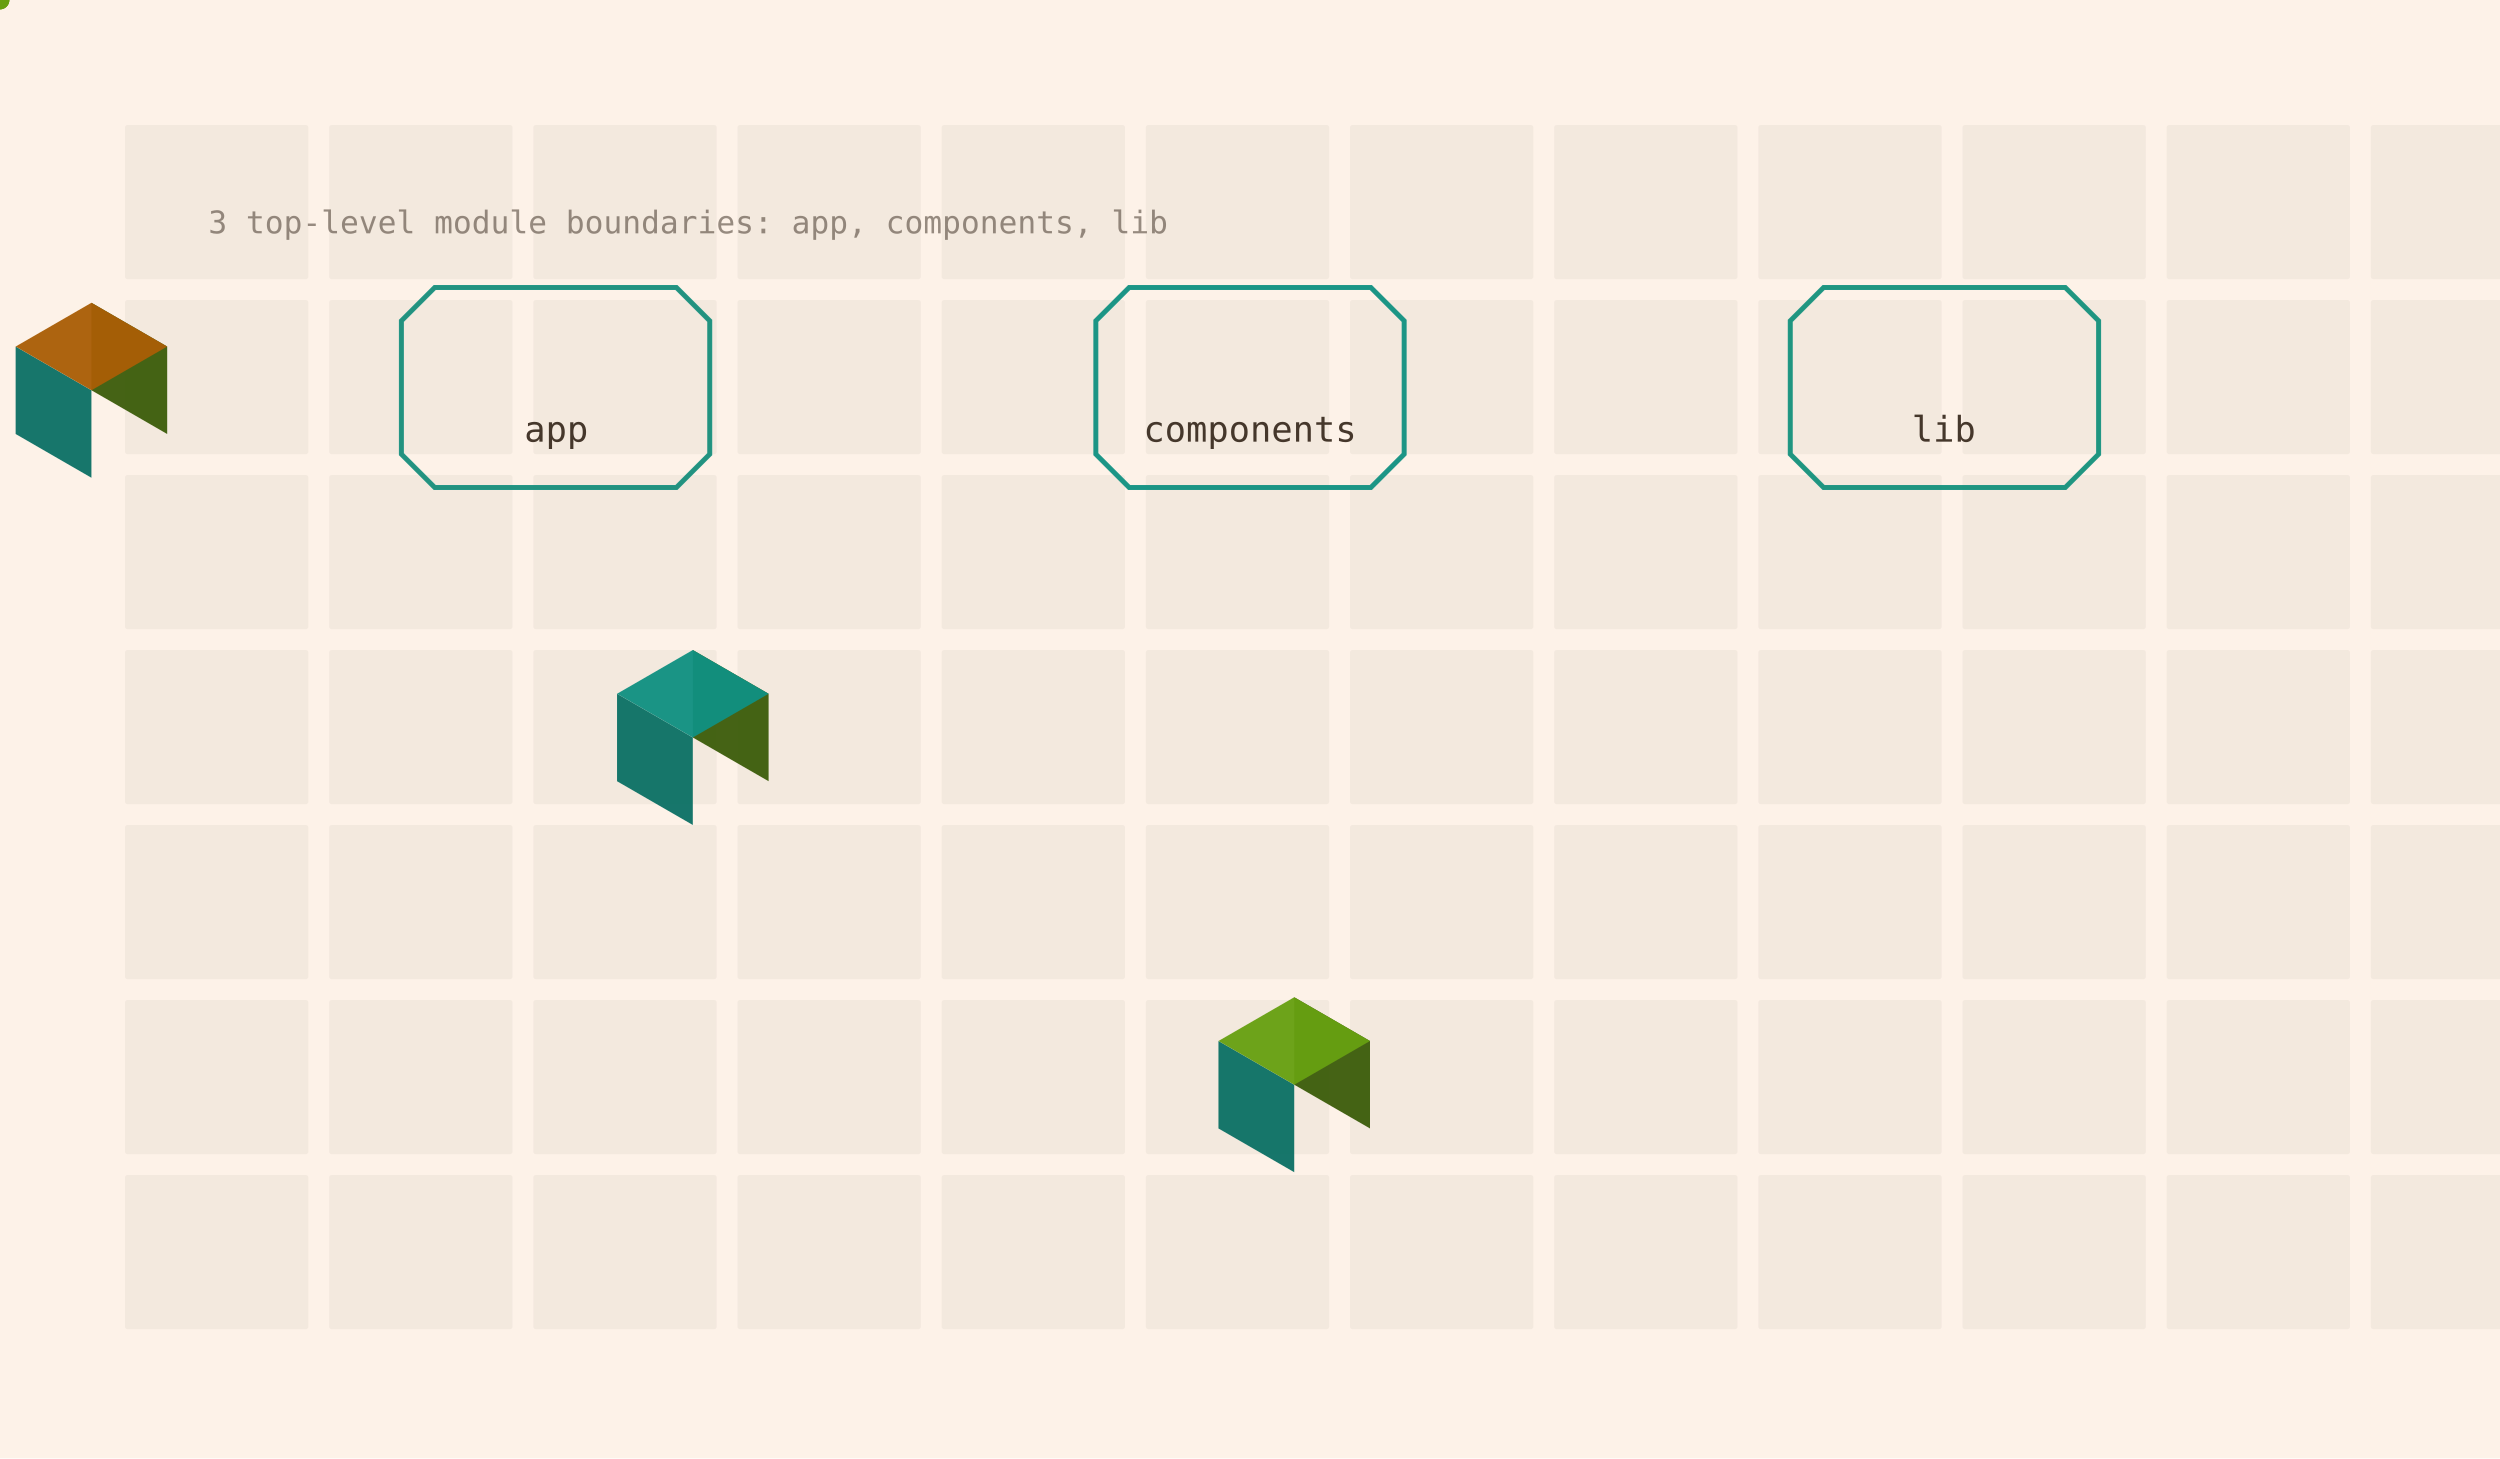
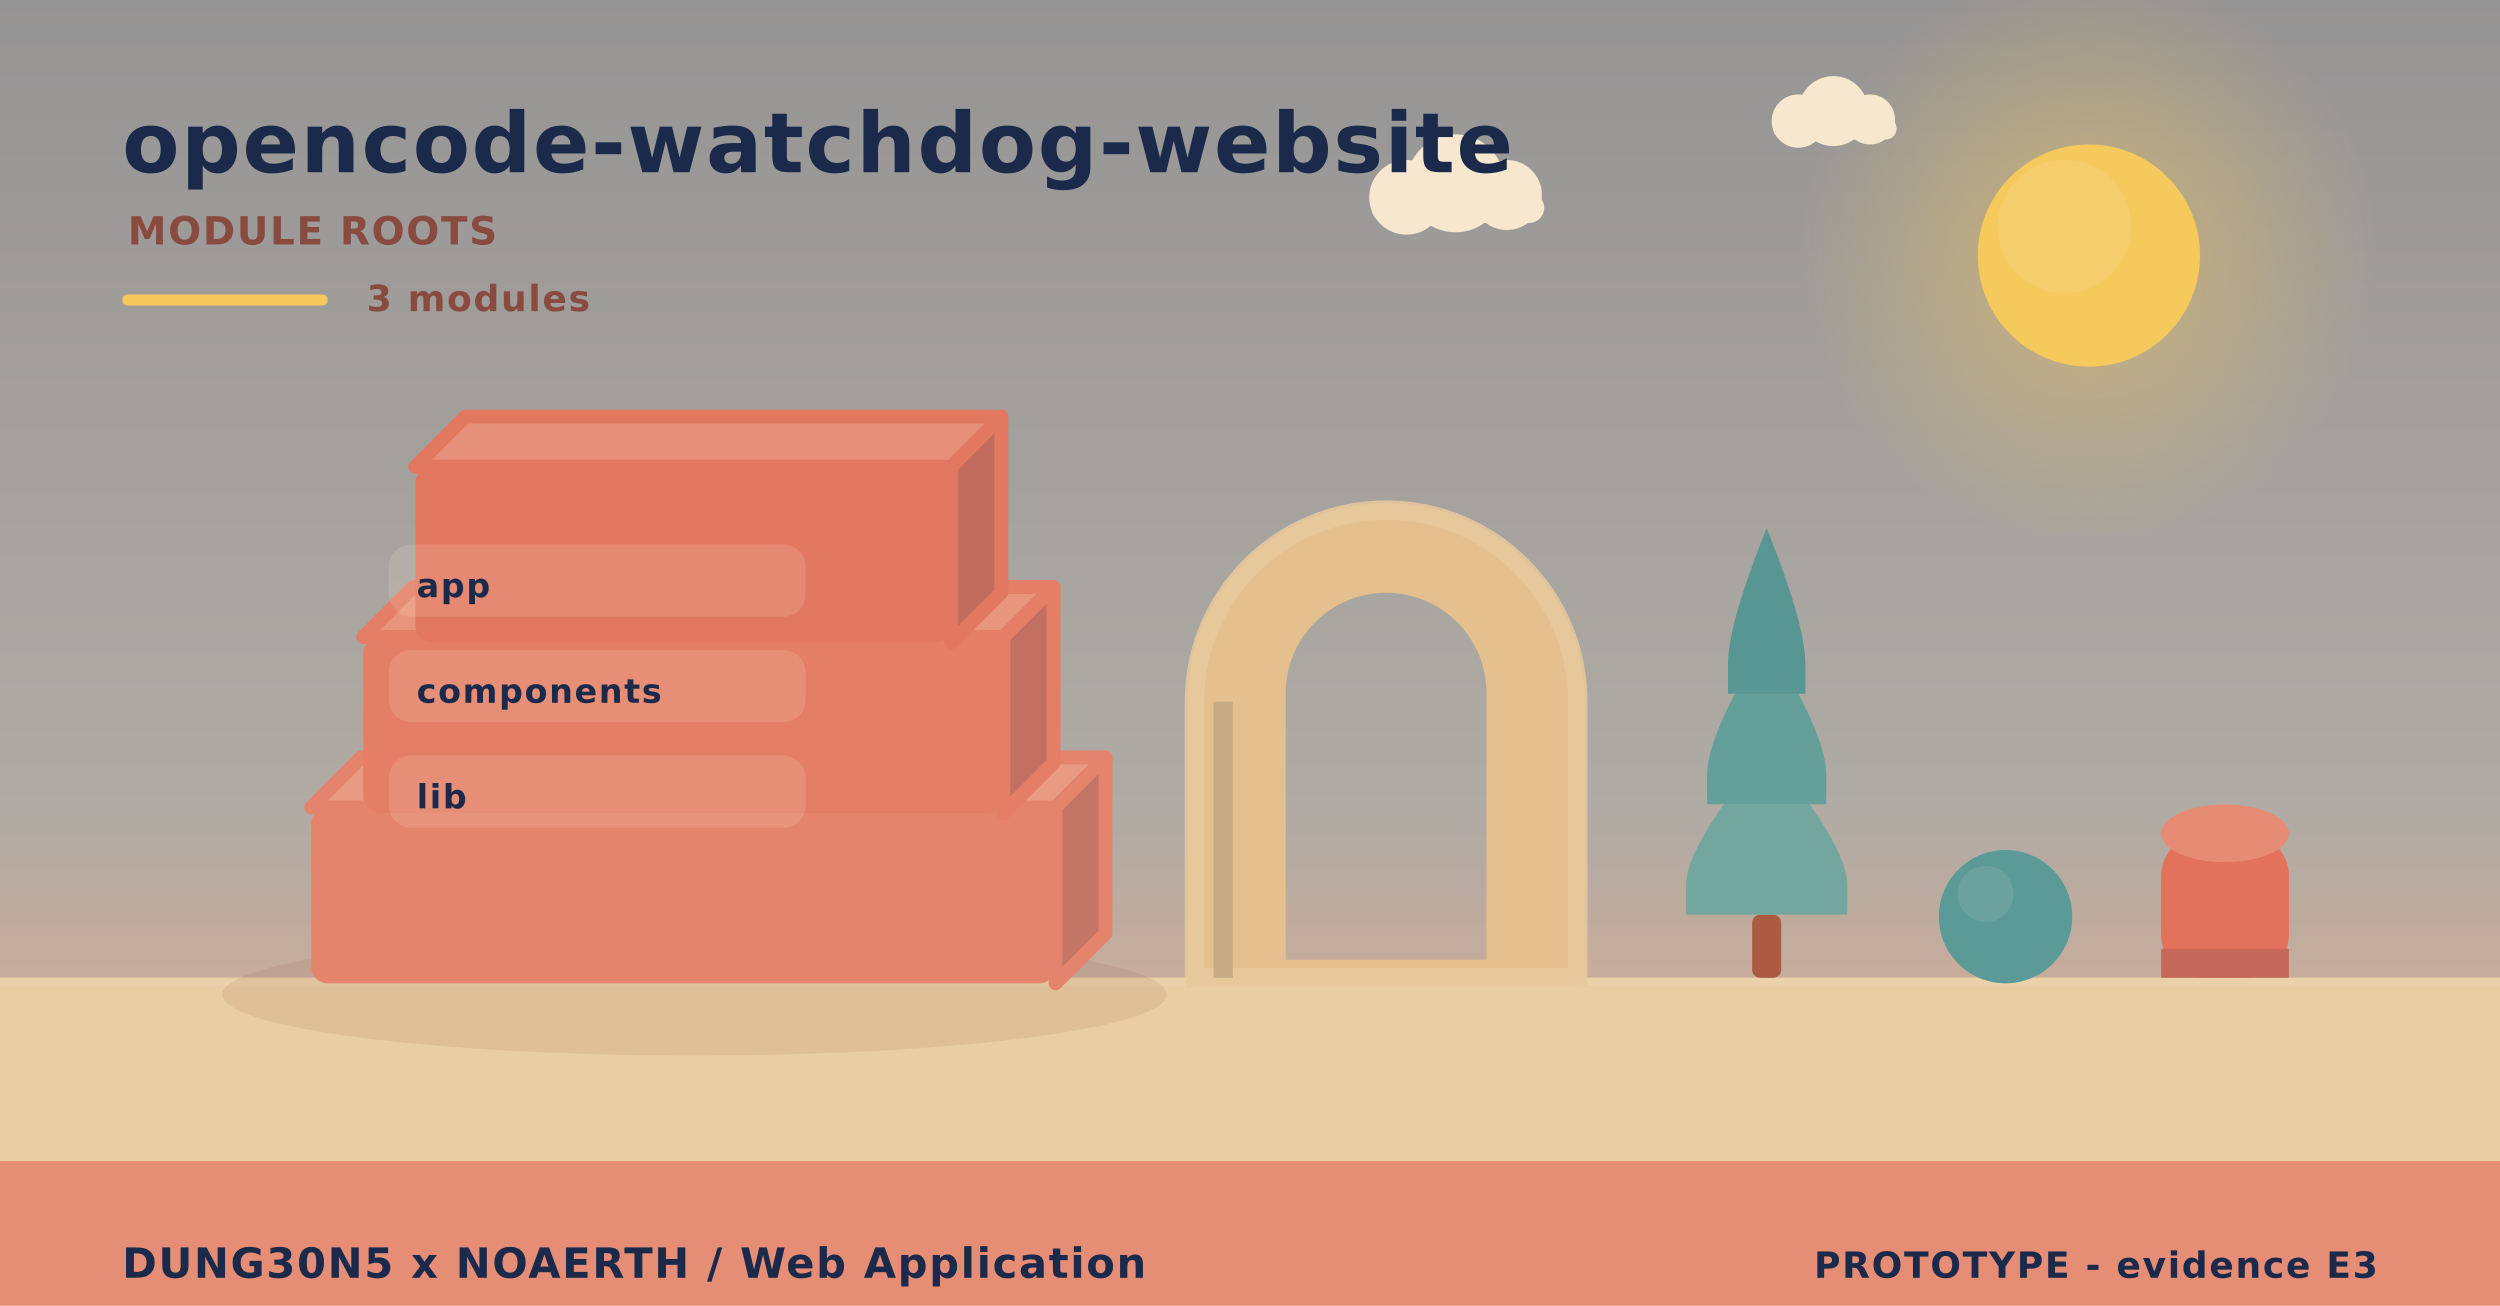
- <svg xmlns="http://www.w3.org/2000/svg" viewBox="0 0 1200 700" width="1200" height="700" role="img" aria-label="opencode-watchdog-website architecture">
-   <rect width="1200" height="700" fill="#fdf2e8" />
-   <defs>
-     <linearGradient id="ga" x1="0" y1="0" x2="1" y2="1">
-       <stop offset="0%" stop-color="#a95d05" />
-       <stop offset="100%" stop-color="#109081" />
-     </linearGradient>
-   </defs>
-   <rect x="60.00" y="60.00" width="88.00" height="74.00" rx="1.20" fill="#322418" opacity="0.05" />
-   <rect x="158.00" y="60.00" width="88.00" height="74.00" rx="1.20" fill="#322418" opacity="0.05" />
-   <rect x="256.00" y="60.00" width="88.00" height="74.00" rx="1.20" fill="#322418" opacity="0.05" />
-   <rect x="354.00" y="60.00" width="88.00" height="74.00" rx="1.20" fill="#322418" opacity="0.05" />
-   <rect x="452.00" y="60.00" width="88.00" height="74.00" rx="1.20" fill="#322418" opacity="0.05" />
-   <rect x="550.00" y="60.00" width="88.00" height="74.00" rx="1.20" fill="#322418" opacity="0.05" />
-   <rect x="648.00" y="60.00" width="88.00" height="74.00" rx="1.20" fill="#322418" opacity="0.05" />
-   <rect x="746.00" y="60.00" width="88.00" height="74.00" rx="1.20" fill="#322418" opacity="0.05" />
-   <rect x="844.00" y="60.00" width="88.00" height="74.00" rx="1.20" fill="#322418" opacity="0.05" />
-   <rect x="942.00" y="60.00" width="88.00" height="74.00" rx="1.20" fill="#322418" opacity="0.05" />
-   <rect x="1040.00" y="60.00" width="88.00" height="74.00" rx="1.20" fill="#322418" opacity="0.05" />
-   <rect x="1138.00" y="60.00" width="88.00" height="74.00" rx="1.20" fill="#322418" opacity="0.05" />
-   <rect x="60.00" y="144.00" width="88.00" height="74.00" rx="1.20" fill="#322418" opacity="0.05" />
-   <rect x="158.00" y="144.00" width="88.00" height="74.00" rx="1.20" fill="#322418" opacity="0.05" />
-   <rect x="256.00" y="144.00" width="88.00" height="74.00" rx="1.20" fill="#322418" opacity="0.05" />
-   <rect x="354.00" y="144.00" width="88.00" height="74.00" rx="1.20" fill="#322418" opacity="0.05" />
-   <rect x="452.00" y="144.00" width="88.00" height="74.00" rx="1.20" fill="#322418" opacity="0.05" />
-   <rect x="550.00" y="144.00" width="88.00" height="74.00" rx="1.20" fill="#322418" opacity="0.05" />
-   <rect x="648.00" y="144.00" width="88.00" height="74.00" rx="1.20" fill="#322418" opacity="0.05" />
-   <rect x="746.00" y="144.00" width="88.00" height="74.00" rx="1.20" fill="#322418" opacity="0.05" />
-   <rect x="844.00" y="144.00" width="88.00" height="74.00" rx="1.20" fill="#322418" opacity="0.05" />
-   <rect x="942.00" y="144.00" width="88.00" height="74.00" rx="1.20" fill="#322418" opacity="0.05" />
-   <rect x="1040.00" y="144.00" width="88.00" height="74.00" rx="1.20" fill="#322418" opacity="0.05" />
-   <rect x="1138.00" y="144.00" width="88.00" height="74.00" rx="1.20" fill="#322418" opacity="0.05" />
-   <rect x="60.00" y="228.00" width="88.00" height="74.00" rx="1.20" fill="#322418" opacity="0.05" />
-   <rect x="158.00" y="228.00" width="88.00" height="74.00" rx="1.20" fill="#322418" opacity="0.05" />
-   <rect x="256.00" y="228.00" width="88.00" height="74.00" rx="1.20" fill="#322418" opacity="0.05" />
-   <rect x="354.00" y="228.00" width="88.00" height="74.00" rx="1.20" fill="#322418" opacity="0.05" />
-   <rect x="452.00" y="228.00" width="88.00" height="74.00" rx="1.20" fill="#322418" opacity="0.05" />
-   <rect x="550.00" y="228.00" width="88.00" height="74.00" rx="1.20" fill="#322418" opacity="0.05" />
-   <rect x="648.00" y="228.00" width="88.00" height="74.00" rx="1.20" fill="#322418" opacity="0.05" />
-   <rect x="746.00" y="228.00" width="88.00" height="74.00" rx="1.20" fill="#322418" opacity="0.05" />
-   <rect x="844.00" y="228.00" width="88.00" height="74.00" rx="1.20" fill="#322418" opacity="0.05" />
-   <rect x="942.00" y="228.00" width="88.00" height="74.00" rx="1.20" fill="#322418" opacity="0.05" />
-   <rect x="1040.00" y="228.00" width="88.00" height="74.00" rx="1.20" fill="#322418" opacity="0.05" />
-   <rect x="1138.00" y="228.00" width="88.00" height="74.00" rx="1.20" fill="#322418" opacity="0.05" />
-   <rect x="60.00" y="312.00" width="88.00" height="74.00" rx="1.20" fill="#322418" opacity="0.05" />
-   <rect x="158.00" y="312.00" width="88.00" height="74.00" rx="1.20" fill="#322418" opacity="0.05" />
-   <rect x="256.00" y="312.00" width="88.00" height="74.00" rx="1.20" fill="#322418" opacity="0.05" />
-   <rect x="354.00" y="312.00" width="88.00" height="74.00" rx="1.20" fill="#322418" opacity="0.05" />
-   <rect x="452.00" y="312.00" width="88.00" height="74.00" rx="1.20" fill="#322418" opacity="0.05" />
-   <rect x="550.00" y="312.00" width="88.00" height="74.00" rx="1.20" fill="#322418" opacity="0.05" />
-   <rect x="648.00" y="312.00" width="88.00" height="74.00" rx="1.20" fill="#322418" opacity="0.05" />
-   <rect x="746.00" y="312.00" width="88.00" height="74.00" rx="1.20" fill="#322418" opacity="0.05" />
-   <rect x="844.00" y="312.00" width="88.00" height="74.00" rx="1.20" fill="#322418" opacity="0.05" />
-   <rect x="942.00" y="312.00" width="88.00" height="74.00" rx="1.20" fill="#322418" opacity="0.05" />
-   <rect x="1040.00" y="312.00" width="88.00" height="74.00" rx="1.20" fill="#322418" opacity="0.05" />
-   <rect x="1138.00" y="312.00" width="88.00" height="74.00" rx="1.20" fill="#322418" opacity="0.05" />
-   <rect x="60.00" y="396.00" width="88.00" height="74.00" rx="1.20" fill="#322418" opacity="0.05" />
-   <rect x="158.00" y="396.00" width="88.00" height="74.00" rx="1.20" fill="#322418" opacity="0.05" />
-   <rect x="256.00" y="396.00" width="88.00" height="74.00" rx="1.20" fill="#322418" opacity="0.05" />
-   <rect x="354.00" y="396.00" width="88.00" height="74.00" rx="1.20" fill="#322418" opacity="0.05" />
-   <rect x="452.00" y="396.00" width="88.00" height="74.00" rx="1.20" fill="#322418" opacity="0.05" />
-   <rect x="550.00" y="396.00" width="88.00" height="74.00" rx="1.20" fill="#322418" opacity="0.05" />
-   <rect x="648.00" y="396.00" width="88.00" height="74.00" rx="1.20" fill="#322418" opacity="0.05" />
-   <rect x="746.00" y="396.00" width="88.00" height="74.00" rx="1.20" fill="#322418" opacity="0.05" />
-   <rect x="844.00" y="396.00" width="88.00" height="74.00" rx="1.20" fill="#322418" opacity="0.05" />
-   <rect x="942.00" y="396.00" width="88.00" height="74.00" rx="1.20" fill="#322418" opacity="0.05" />
-   <rect x="1040.00" y="396.00" width="88.00" height="74.00" rx="1.20" fill="#322418" opacity="0.05" />
-   <rect x="1138.00" y="396.00" width="88.00" height="74.00" rx="1.20" fill="#322418" opacity="0.05" />
-   <rect x="60.00" y="480.00" width="88.00" height="74.00" rx="1.20" fill="#322418" opacity="0.05" />
-   <rect x="158.00" y="480.00" width="88.00" height="74.00" rx="1.20" fill="#322418" opacity="0.05" />
-   <rect x="256.00" y="480.00" width="88.00" height="74.00" rx="1.20" fill="#322418" opacity="0.05" />
-   <rect x="354.00" y="480.00" width="88.00" height="74.00" rx="1.20" fill="#322418" opacity="0.05" />
-   <rect x="452.00" y="480.00" width="88.00" height="74.00" rx="1.20" fill="#322418" opacity="0.05" />
-   <rect x="550.00" y="480.00" width="88.00" height="74.00" rx="1.20" fill="#322418" opacity="0.05" />
-   <rect x="648.00" y="480.00" width="88.00" height="74.00" rx="1.20" fill="#322418" opacity="0.05" />
-   <rect x="746.00" y="480.00" width="88.00" height="74.00" rx="1.20" fill="#322418" opacity="0.05" />
-   <rect x="844.00" y="480.00" width="88.00" height="74.00" rx="1.20" fill="#322418" opacity="0.05" />
-   <rect x="942.00" y="480.00" width="88.00" height="74.00" rx="1.20" fill="#322418" opacity="0.05" />
-   <rect x="1040.00" y="480.00" width="88.00" height="74.00" rx="1.20" fill="#322418" opacity="0.05" />
-   <rect x="1138.00" y="480.00" width="88.00" height="74.00" rx="1.20" fill="#322418" opacity="0.05" />
-   <rect x="60.00" y="564.00" width="88.00" height="74.00" rx="1.20" fill="#322418" opacity="0.05" />
-   <rect x="158.00" y="564.00" width="88.00" height="74.00" rx="1.20" fill="#322418" opacity="0.05" />
-   <rect x="256.00" y="564.00" width="88.00" height="74.00" rx="1.20" fill="#322418" opacity="0.05" />
-   <rect x="354.00" y="564.00" width="88.00" height="74.00" rx="1.20" fill="#322418" opacity="0.05" />
-   <rect x="452.00" y="564.00" width="88.00" height="74.00" rx="1.20" fill="#322418" opacity="0.05" />
-   <rect x="550.00" y="564.00" width="88.00" height="74.00" rx="1.20" fill="#322418" opacity="0.05" />
-   <rect x="648.00" y="564.00" width="88.00" height="74.00" rx="1.20" fill="#322418" opacity="0.05" />
-   <rect x="746.00" y="564.00" width="88.00" height="74.00" rx="1.20" fill="#322418" opacity="0.05" />
-   <rect x="844.00" y="564.00" width="88.00" height="74.00" rx="1.20" fill="#322418" opacity="0.05" />
-   <rect x="942.00" y="564.00" width="88.00" height="74.00" rx="1.20" fill="#322418" opacity="0.05" />
-   <rect x="1040.00" y="564.00" width="88.00" height="74.00" rx="1.20" fill="#322418" opacity="0.05" />
-   <rect x="1138.00" y="564.00" width="88.00" height="74.00" rx="1.20" fill="#322418" opacity="0.05" />
-   <path d="M208.67,138.00 H324.67 L340.67,154.00 V218.00 L324.67,234.00 H208.67 L192.67,218.00 V154.00 Z" fill="none" stroke="rgba(169,93,5,0.550)" stroke-width="1.80" opacity="0.90" />
-   <polygon points="43.88,187.33 80.25,208.33 80.25,166.33 43.88,145.33" fill="#3c5c0a" opacity="0.95" />
-   <polygon points="7.51,208.33 43.88,229.33 43.88,187.33 7.51,166.33" fill="#0c7065" opacity="0.95" />
-   <polygon points="43.88,145.33 80.25,166.33 43.88,187.33 7.51,166.33" fill="#a95d05" opacity="0.95" />
-   <text x="267" y="212" font-family="ui-monospace,Menlo,monospace" font-size="17" fill="rgba(50,36,24,0.900)" text-anchor="middle">app</text>
+ <svg xmlns="http://www.w3.org/2000/svg" width="900" height="470" viewBox="0 0 900 470" role="img" aria-label="opencode-watchdog-website - how it is built">
+   <linearGradient id="skya" x1="0" y1="0" x2="0" y2="1">
+     <stop offset="0" stop-color="#959494" />
+     <stop offset="0.62" stop-color="#b0aba4" />
+     <stop offset="1" stop-color="#f3ad8a" />
+   </linearGradient>
+   <rect width="900" height="470" fill="url(#skya)" />
+   <radialGradient id="suna">
+     <stop offset="0.35" stop-color="#f5c95c" stop-opacity="0.34" />
+     <stop offset="1" stop-color="#f5c95c" stop-opacity="0" />
+   </radialGradient>
+   <circle cx="752" cy="92" r="104" fill="url(#suna)" />
+   <circle cx="752" cy="92" r="40" fill="#f5c95c" />
+   <circle cx="743.2" cy="81.6" r="24" fill="#f5d27e" opacity="0.5" />
  <g>
-     <path d="M208.67,138.00 H324.67 L340.67,154.00 V218.00 L324.67,234.00 H208.67 L192.67,218.00 V154.00 Z" fill="none" stroke="#109081" stroke-width="2.40" opacity="0.90" />
-     <animate attributeName="opacity" values="0.25;1.0;0.25" dur="21.6s" begin="0.0s" repeatCount="indefinite" />
+     <circle cx="524" cy="66" r="17.64" fill="#f6e7ce" />
+     <circle cx="506.36" cy="71.04" r="13.44" fill="#f6e7ce" />
+     <circle cx="542.48" cy="70.2" r="12.6" fill="#f6e7ce" />
+     <rect x="493.76" y="69.36" width="62.16" height="10.92" rx="5.46" fill="#f6e7ce" />
+     <animateTransform attributeName="transform" type="translate" values="0 0;24 0;0 0" dur="36s" begin="0s" repeatCount="indefinite" />
  </g>
-   <g opacity="0.9">
-     <circle cx="0.00" cy="0.00" r="4.50" fill="#679f11" opacity="1.00" />
-     <animateTransform attributeName="transform" type="translate" values="266.67,184.00 600.00,184.00" dur="7.2s" begin="0.0s" repeatCount="indefinite" />
-     <animateTransform attributeName="transform" type="translate" values="600.00,184.00 266.67,184.00" dur="7.2s" begin="3.6s" repeatCount="indefinite" />
+   <g>
+     <circle cx="660" cy="40" r="12.6" fill="#f6e7ce" />
+     <circle cx="647.4" cy="43.6" r="9.6" fill="#f6e7ce" />
+     <circle cx="673.2" cy="43" r="9" fill="#f6e7ce" />
+     <rect x="638.4" y="42.4" width="44.4" height="7.8" rx="3.9" fill="#f6e7ce" />
+     <animateTransform attributeName="transform" type="translate" values="0 0;-18 0;0 0" dur="46s" begin="3s" repeatCount="indefinite" />
  </g>
-   <path d="M542.00,138.00 H658.00 L674.00,154.00 V218.00 L658.00,234.00 H542.00 L526.00,218.00 V154.00 Z" fill="none" stroke="rgba(16,144,129,0.550)" stroke-width="1.80" opacity="0.90" />
-   <polygon points="332.55,354.00 368.93,375.00 368.93,333.00 332.55,312.00" fill="#3c5c0a" opacity="0.95" />
-   <polygon points="296.18,375.00 332.55,396.00 332.55,354.00 296.18,333.00" fill="#0c7065" opacity="0.95" />
-   <polygon points="332.55,312.00 368.93,333.00 332.55,354.00 296.18,333.00" fill="#109081" opacity="0.95" />
-   <text x="600" y="212" font-family="ui-monospace,Menlo,monospace" font-size="17" fill="rgba(50,36,24,0.900)" text-anchor="middle">components</text>
+   <rect x="0" y="352" width="900" height="118" fill="#e9cda3" />
+   <rect x="0" y="352" width="900" height="3" fill="#ebd1a9" />
+   <text x="44" y="62" font-family="Verdana,DejaVu Sans,sans-serif" font-size="30" font-weight="700" letter-spacing="0.6" fill="#1b2a4a" text-anchor="start">opencode-watchdog-website</text>
+   <text x="46" y="88" font-family="Verdana,DejaVu Sans,sans-serif" font-size="14" font-weight="700" letter-spacing="0.6" fill="#894b3f" text-anchor="start">MODULE ROOTS</text>
+   <rect x="44" y="106" width="74" height="4" rx="2" fill="#f5c95c" />
+   <text x="132" y="112" font-family="Verdana,DejaVu Sans,sans-serif" font-size="13" font-weight="700" letter-spacing="0.6" fill="#894b3f" text-anchor="start">3 modules</text>
+   <ellipse cx="250" cy="358" rx="170" ry="22" fill="rgba(138,90,68,0.11)" />
+   <path d="M112,290.67 L380,290.67 L398,272.67 L130,272.67 Z" fill="#e99a82" stroke="#e5846c" stroke-width="5" stroke-linejoin="round" />
+   <path d="M380,290.67 L398,272.67 L398,336 L380,354 Z" fill="#c37566" stroke="#e5846c" stroke-width="5" stroke-linejoin="round" />
+   <rect x="112" y="290.67" width="268" height="63.33" rx="6" fill="#e5846c" />
+   <path d="M130.76,229.33 L361.24,229.33 L379.24,211.33 L148.76,211.33 Z" fill="#e8957d" stroke="#e47e66" stroke-width="5" stroke-linejoin="round" />
+   <path d="M361.24,229.33 L379.24,211.33 L379.24,274.67 L361.24,292.67 Z" fill="#c27061" stroke="#e47e66" stroke-width="5" stroke-linejoin="round" />
+   <rect x="130.76" y="229.33" width="230.48" height="63.33" rx="6" fill="#e47e66" />
+   <path d="M149.52,168 L342.48,168 L360.48,150 L167.52,150 Z" fill="#e79079" stroke="#e37861" stroke-width="5" stroke-linejoin="round" />
+   <path d="M342.48,168 L360.48,150 L360.48,213.33 L342.48,231.33 Z" fill="#c16b5d" stroke="#e37861" stroke-width="5" stroke-linejoin="round" />
+   <rect x="149.52" y="168" width="192.96" height="63.33" rx="6" fill="#e37861" />
+   <rect x="140" y="196" width="150" height="26" rx="8" fill="rgba(246,231,206,0.16)" opacity="0.94" />
  <g>
-     <path d="M542.00,138.00 H658.00 L674.00,154.00 V218.00 L658.00,234.00 H542.00 L526.00,218.00 V154.00 Z" fill="none" stroke="#109081" stroke-width="2.40" opacity="0.90" />
-     <animate attributeName="opacity" values="0.25;1.0;0.25" dur="21.6s" begin="0.45s" repeatCount="indefinite" />
+     <text x="150" y="215" font-family="Verdana,DejaVu Sans,sans-serif" font-size="12" font-weight="700" letter-spacing="0.6" fill="#1b2a4a" text-anchor="start">app</text>
+     <animateTransform attributeName="transform" type="translate" values="0 10;0 0" dur="0.7s" begin="0.3s" fill="freeze" />
  </g>
-   <g opacity="0.9">
-     <circle cx="0.00" cy="0.00" r="4.50" fill="#679f11" opacity="1.00" />
-     <animateTransform attributeName="transform" type="translate" values="600.00,184.00 933.33,184.00" dur="7.2s" begin="0.3s" repeatCount="indefinite" />
-     <animateTransform attributeName="transform" type="translate" values="933.33,184.00 600.00,184.00" dur="7.2s" begin="3.9s" repeatCount="indefinite" />
+   <rect x="140" y="234" width="150" height="26" rx="8" fill="rgba(246,231,206,0.16)" opacity="0.94" />
+   <g>
+     <text x="150" y="253" font-family="Verdana,DejaVu Sans,sans-serif" font-size="12" font-weight="700" letter-spacing="0.6" fill="#1b2a4a" text-anchor="start">components</text>
+     <animateTransform attributeName="transform" type="translate" values="0 10;0 0" dur="0.7s" begin="0.5s" fill="freeze" />
  </g>
-   <path d="M875.33,138.00 H991.33 L1007.33,154.00 V218.00 L991.33,234.00 H875.33 L859.33,218.00 V154.00 Z" fill="none" stroke="rgba(103,159,17,0.550)" stroke-width="1.80" opacity="0.90" />
-   <polygon points="621.23,520.67 657.60,541.67 657.60,499.67 621.23,478.67" fill="#3c5c0a" opacity="0.95" />
-   <polygon points="584.86,541.67 621.23,562.67 621.23,520.67 584.86,499.67" fill="#0c7065" opacity="0.95" />
-   <polygon points="621.23,478.67 657.60,499.67 621.23,520.67 584.86,499.67" fill="#679f11" opacity="0.95" />
-   <text x="933" y="212" font-family="ui-monospace,Menlo,monospace" font-size="17" fill="rgba(50,36,24,0.900)" text-anchor="middle">lib</text>
+   <rect x="140" y="272" width="150" height="26" rx="8" fill="rgba(246,231,206,0.16)" opacity="0.94" />
  <g>
-     <path d="M875.33,138.00 H991.33 L1007.33,154.00 V218.00 L991.33,234.00 H875.33 L859.33,218.00 V154.00 Z" fill="none" stroke="#109081" stroke-width="2.40" opacity="0.90" />
-     <animate attributeName="opacity" values="0.25;1.0;0.25" dur="21.6s" begin="0.9s" repeatCount="indefinite" />
+     <text x="150" y="291" font-family="Verdana,DejaVu Sans,sans-serif" font-size="12" font-weight="700" letter-spacing="0.6" fill="#1b2a4a" text-anchor="start">lib</text>
+     <animateTransform attributeName="transform" type="translate" values="0 10;0 0" dur="0.7s" begin="0.7s" fill="freeze" />
  </g>
-   <g opacity="0.9">
-     <circle cx="0.00" cy="0.00" r="4.50" fill="#679f11" opacity="1.00" />
-     <animateTransform attributeName="transform" type="translate" values="933.33,184.00 933.33,184.00" dur="7.2s" begin="0.6s" repeatCount="indefinite" />
-     <animateTransform attributeName="transform" type="translate" values="933.33,184.00 933.33,184.00" dur="7.2s" begin="4.2s" repeatCount="indefinite" />
-   </g>
-   <text x="100" y="112" font-family="ui-monospace,Menlo,monospace" font-size="15" fill="rgba(50,36,24,0.500)">3 top-level module boundaries: app, components, lib</text>
+   <path d="M430,352 L430,252.64 A69,69 0 0 1 568,252.64 L568,352 Z M460.36,348 L460.36,249.55 A38.64,38.64 0 0 1 537.64,249.55 L537.64,348 Z" fill="#e3c08d" fill-rule="evenodd" stroke="#e3c08d" stroke-width="5" stroke-linejoin="round" />
+   <path d="M430,352 L430,252.64 A69,69 0 0 1 568,252.64 L568,352 Z" fill="none" stroke="#e8c99d" stroke-width="7" stroke-linecap="round" opacity="0.85" />
+   <rect x="436.9" y="252.64" width="6.9" height="99.36" fill="#c7ab84" />
+   <rect x="630.78" y="329.28" width="10.44" height="22.72" rx="2.9" fill="#ac5b43" />
+   <path d="M636,269.64 Q607,304.23 607,318.54 Q607,329.28 607,329.28 L665,329.28 Q665,329.28 665,318.54 Q665,304.23 636,269.64 Z" fill="#74a6a0" />
+   <path d="M636,229.88 Q614.54,264.47 614.54,278.78 Q614.54,289.52 614.54,289.52 L657.46,289.52 Q657.46,289.52 657.46,278.78 Q657.46,264.47 636,229.88 Z" fill="#649f9a" />
+   <path d="M636,190.12 Q622.08,224.71 622.08,239.02 Q622.08,249.76 622.08,249.76 L649.92,249.76 Q649.92,249.76 649.92,239.02 Q649.92,224.71 636,190.12 Z" fill="#589694" />
+   <circle cx="722" cy="330" r="24" fill="#5b9a97" />
+   <circle cx="714.8" cy="321.84" r="10.08" fill="#7aa9a2" opacity="0.55" />
+   <rect x="778" y="300" width="46" height="52" rx="15.33" fill="#e2725b" />
+   <ellipse cx="801" cy="300" rx="23" ry="10.4" fill="#e68c74" />
+   <rect x="778" y="341.6" width="46" height="10.4" fill="#c66859" />
+   <rect x="0" y="418" width="900" height="52" rx="0" fill="#e68972" opacity="0.94" />
+   <text x="44" y="460" font-family="Verdana,DejaVu Sans,sans-serif" font-size="15" font-weight="700" letter-spacing="0.6" fill="#1b2a4a" text-anchor="start">DUNG30N5 x NOAERTH  /  Web Application</text>
+   <text x="856" y="460" font-family="Verdana,DejaVu Sans,sans-serif" font-size="13" font-weight="700" letter-spacing="0.6" fill="#1b2a4a" text-anchor="end">PROTOTYPE  -  evidence E3</text>
</svg>
